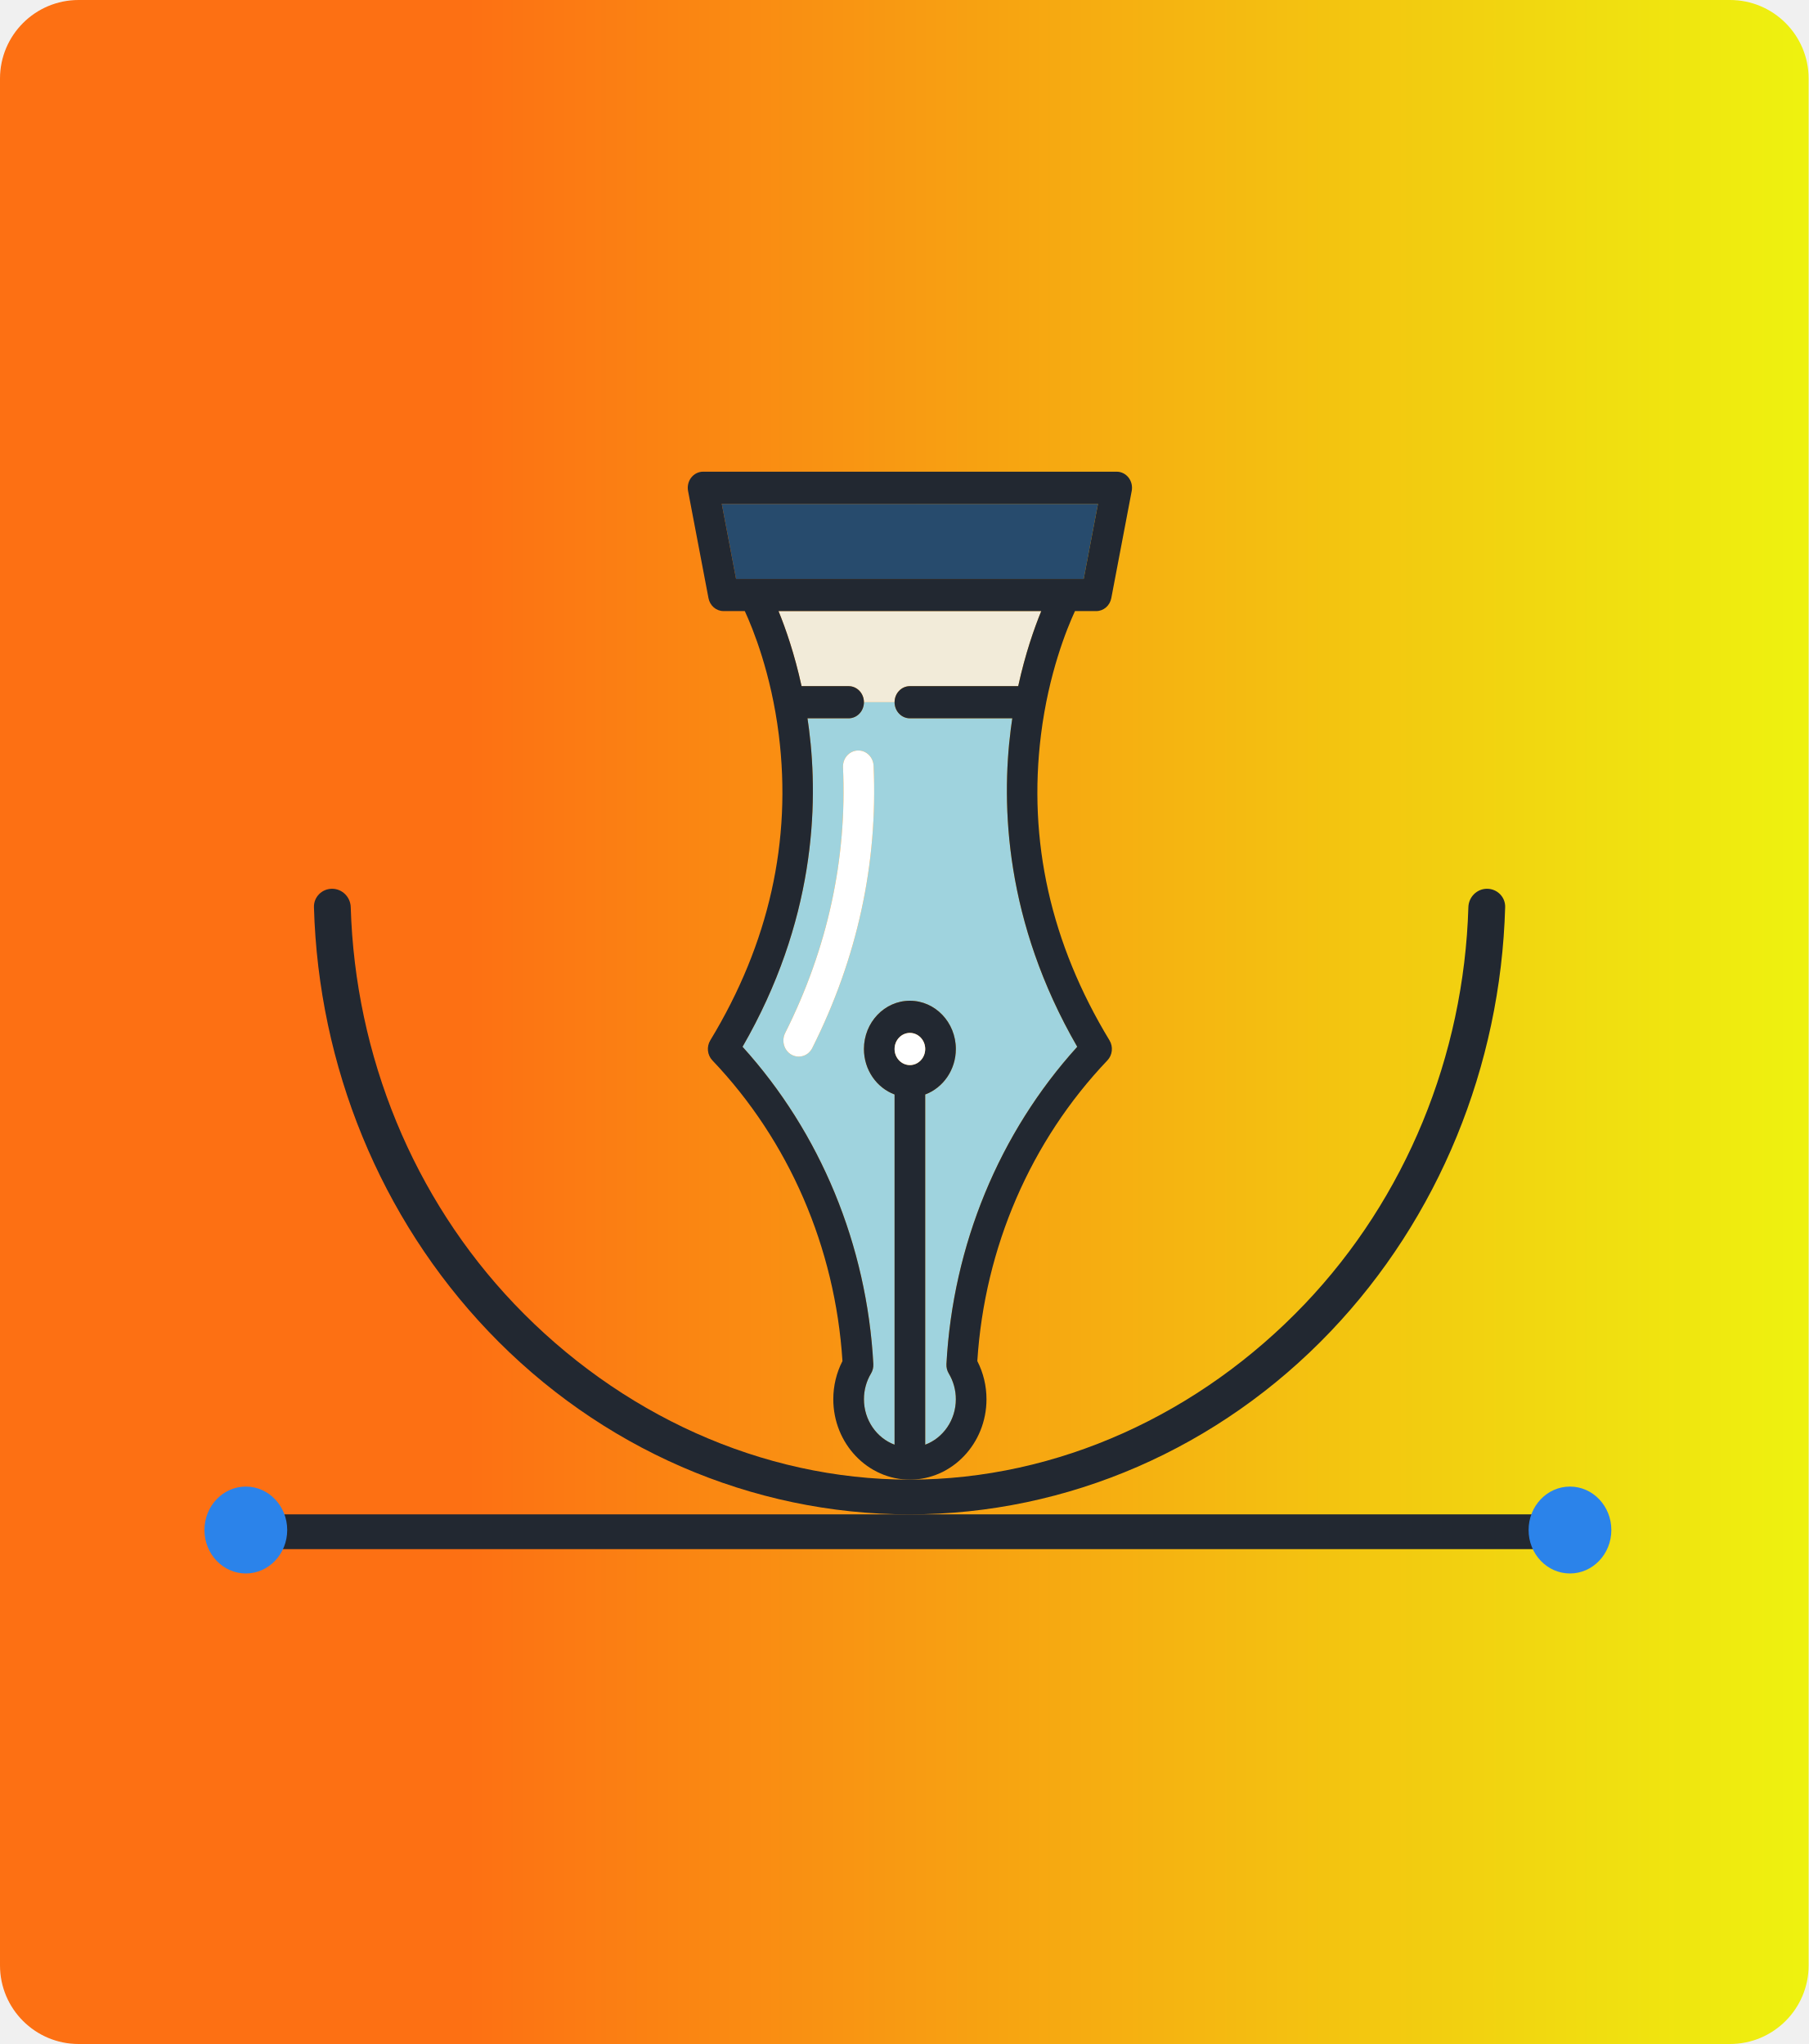
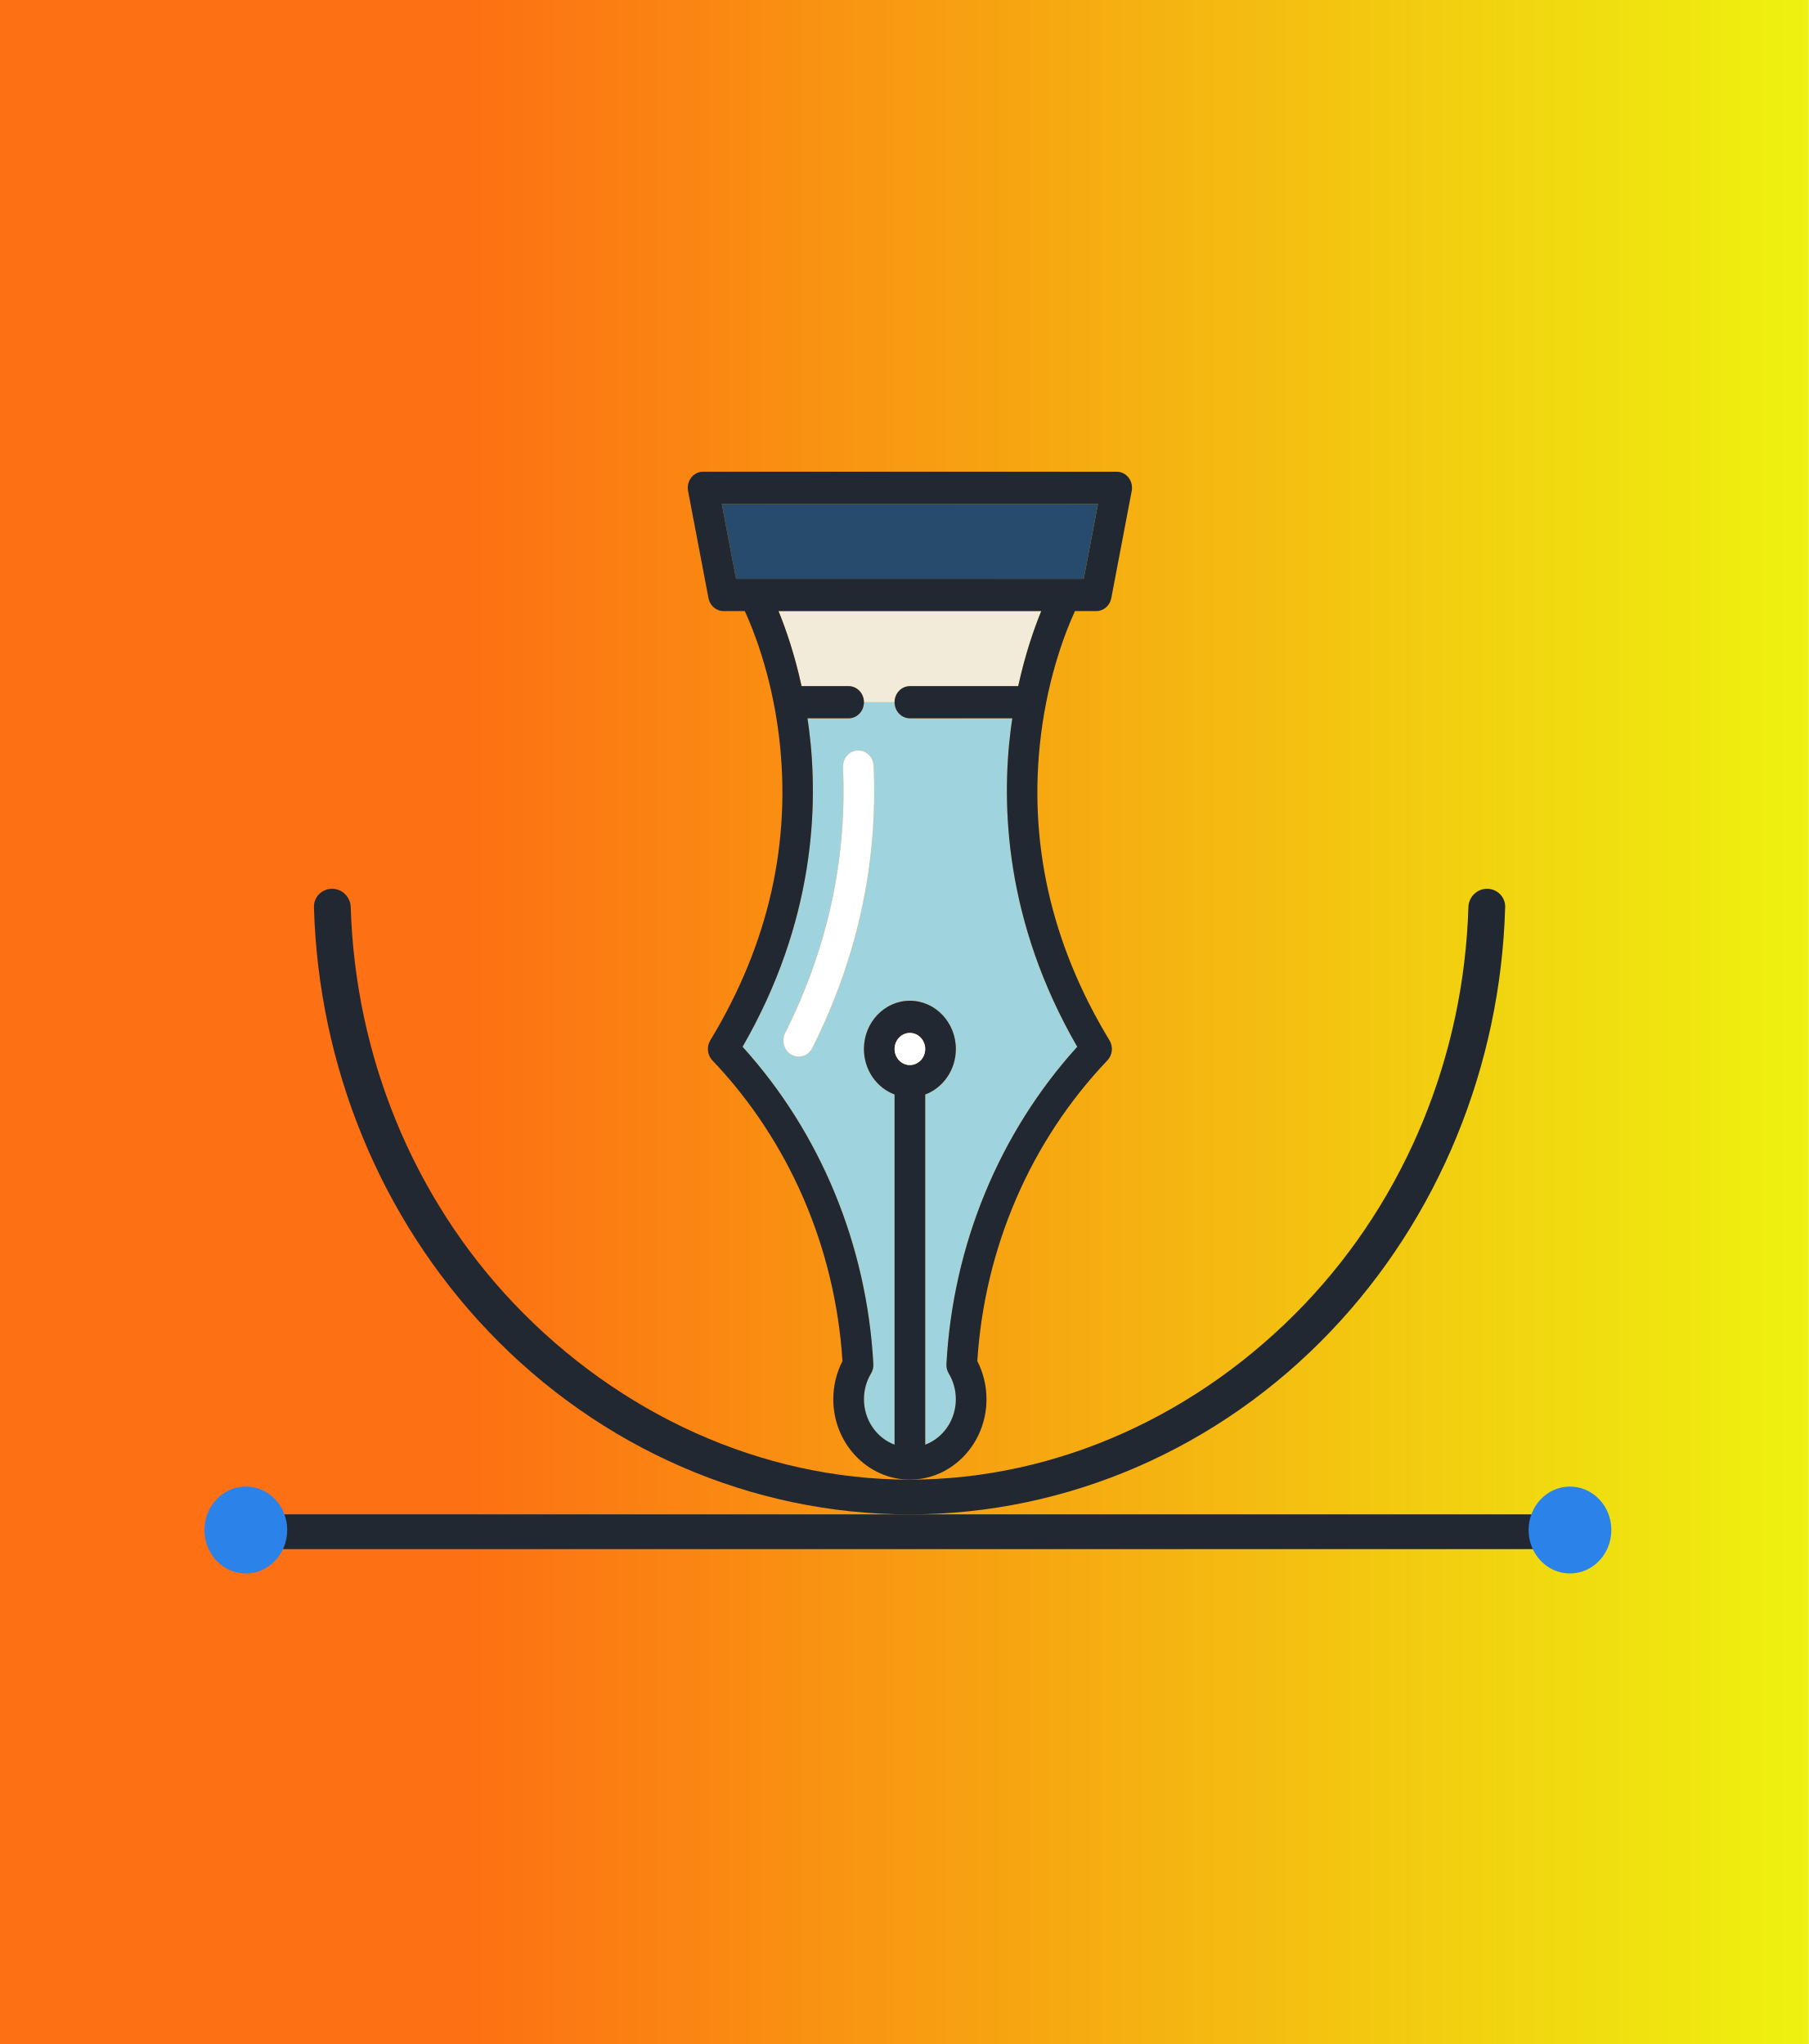
<svg xmlns="http://www.w3.org/2000/svg" width="345" height="390" viewBox="0 0 345 390" fill="none">
-   <rect width="345" height="390" rx="15" fill="url(#paint0_linear_190_194)" />
-   <path d="M283.655 169.579C285.592 169.579 287.167 171.15 287.113 173.086C286.263 203.472 274.398 232.428 253.871 253.986C232.555 276.372 203.645 288.948 173.5 288.948C143.355 288.948 114.444 276.372 93.129 253.986C72.601 232.428 60.736 203.472 59.887 173.086C59.833 171.15 61.408 169.579 63.344 169.579V169.579C65.281 169.579 66.845 171.15 66.903 173.086C67.75 201.519 78.875 228.601 98.087 248.778C118.088 269.783 145.215 282.317 173.5 282.317C201.785 282.317 228.912 269.783 248.912 248.778C268.125 228.601 279.25 201.519 280.097 173.086C280.155 171.15 281.719 169.579 283.655 169.579V169.579Z" fill="#222831" />
+   <rect width="345" height="390" fill="url(#paint0_linear_190_194)" />
+   <path d="M283.655 169.579C285.592 169.579 287.167 171.15 287.113 173.086C286.263 203.472 274.398 232.428 253.871 253.986C232.555 276.372 203.645 288.948 173.5 288.948C143.355 288.948 114.444 276.372 93.129 253.986C72.601 232.428 60.736 203.472 59.887 173.086C59.833 171.15 61.408 169.579 63.344 169.579C65.281 169.579 66.845 171.15 66.903 173.086C67.75 201.519 78.875 228.601 98.087 248.778C118.088 269.783 145.215 282.317 173.5 282.317C201.785 282.317 228.912 269.783 248.912 248.778C268.125 228.601 279.25 201.519 280.097 173.086C280.155 171.15 281.719 169.579 283.655 169.579Z" fill="#222831" />
  <rect x="47.209" y="288.948" width="252.582" height="6.632" rx="3.316" fill="#222831" />
  <ellipse cx="46.893" cy="291.932" rx="7.893" ry="8.29" fill="#2B83EA" />
  <ellipse cx="299.475" cy="291.932" rx="7.893" ry="8.29" fill="#2B83EA" />
  <path d="M148.504 116.596C149.839 119.859 151.556 124.747 152.902 130.918H161.875C163.489 130.918 164.797 132.292 164.797 133.987H170.641C170.641 132.292 171.95 130.918 173.563 130.918L194.225 130.917C195.571 124.746 197.288 119.858 198.623 116.596H148.504Z" fill="#F2EBD9" />
  <path d="M164.797 133.987C164.797 135.682 163.489 137.056 161.875 137.056H154.029C154.129 137.727 154.226 138.404 154.315 139.097C156.177 153.671 155.422 175.853 141.642 199.729C156.521 216.169 165.359 237.567 166.591 260.259C166.625 260.897 166.469 261.53 166.145 262.071C165.263 263.539 164.797 265.234 164.797 266.973C164.797 270.973 167.241 274.385 170.642 275.651V208.83C167.241 207.563 164.797 204.151 164.797 200.151C164.797 195.074 168.73 190.944 173.564 190.944C178.398 190.944 182.33 195.074 182.33 200.151C182.33 204.151 179.887 207.563 176.486 208.83V275.651C179.887 274.384 182.33 270.973 182.33 266.972C182.33 265.233 181.864 263.538 180.983 262.071C180.658 261.53 180.502 260.897 180.537 260.259C181.768 237.567 190.606 216.168 205.485 199.729C191.705 175.853 190.95 153.67 192.813 139.096C192.901 138.404 192.998 137.726 193.099 137.055L173.564 137.056C171.949 137.056 170.642 135.682 170.642 133.987H164.797ZM166.643 146.12C167.475 164.731 163.538 182.847 154.943 199.964C154.19 201.463 152.422 202.037 150.995 201.247C149.568 200.456 149.021 198.6 149.774 197.101C157.876 180.965 161.588 163.91 160.806 146.408C160.73 144.715 161.975 143.278 163.587 143.198C163.634 143.196 163.681 143.195 163.727 143.195C165.278 143.196 166.57 144.477 166.643 146.12Z" fill="#9FD3DE" />
  <path d="M203.269 110.458C203.281 110.458 206.721 110.458 206.721 110.458L209.448 96.138L137.679 96.138L140.406 110.458L203.269 110.458Z" fill="#274B6D" />
  <path d="M131.249 93.671L135.146 114.129C135.419 115.563 136.618 116.596 138.011 116.596H142.073C143.612 119.929 147.096 128.47 148.556 140.18C151.081 160.424 146.684 180.046 135.488 198.502C134.752 199.715 134.917 201.303 135.886 202.321C150.524 217.693 159.316 238.037 160.702 259.695C159.555 261.926 158.953 264.421 158.953 266.972C158.953 275.433 165.507 282.317 173.564 282.317C181.62 282.317 188.175 275.433 188.175 266.972C188.175 264.421 187.573 261.926 186.426 259.695C187.812 238.037 196.604 217.693 211.242 202.321C212.211 201.303 212.376 199.715 211.64 198.502C200.444 180.046 196.047 160.423 198.572 140.18C200.032 128.468 203.517 119.927 205.054 116.596H209.117C210.51 116.596 211.709 115.563 211.982 114.129L215.878 93.671C216.05 92.769 215.828 91.834 215.273 91.123C214.717 90.412 213.888 90 213.013 90H134.115C133.239 90 132.41 90.412 131.855 91.123C131.3 91.834 131.078 92.769 131.249 93.671ZM209.449 96.138L206.721 110.458H203.281C203.27 110.458 140.407 110.458 140.407 110.458L137.679 96.138H209.449ZM194.226 130.917L173.564 130.918C171.95 130.918 170.642 132.292 170.642 133.987C170.642 135.682 171.95 137.056 173.564 137.056L193.099 137.055C192.998 137.726 192.901 138.404 192.813 139.097C190.951 153.671 191.706 175.853 205.486 199.729C190.607 216.169 181.769 237.567 180.537 260.259C180.503 260.897 180.658 261.53 180.983 262.071C181.865 263.539 182.331 265.234 182.331 266.973C182.331 270.973 179.887 274.385 176.486 275.651V208.83C179.887 207.563 182.331 204.151 182.331 200.151C182.331 195.074 178.398 190.944 173.564 190.944C168.73 190.944 164.798 195.074 164.798 200.151C164.798 204.151 167.241 207.563 170.642 208.83V275.651C167.241 274.384 164.798 270.973 164.798 266.972C164.798 265.233 165.264 263.538 166.145 262.071C166.47 261.53 166.625 260.897 166.591 260.259C165.36 237.567 156.522 216.168 141.642 199.729C155.423 175.853 156.178 153.67 154.315 139.096C154.227 138.404 154.13 137.726 154.029 137.055H161.875C163.489 137.055 164.797 135.682 164.797 133.987C164.797 132.291 163.489 130.918 161.875 130.918H152.902C151.556 124.746 149.839 119.858 148.504 116.595H198.624C197.289 119.858 195.572 124.746 194.226 130.917ZM173.564 203.219C171.952 203.219 170.642 201.843 170.642 200.15C170.642 198.458 171.952 197.082 173.564 197.082C175.175 197.082 176.486 198.458 176.486 200.15C176.486 201.843 175.175 203.219 173.564 203.219Z" fill="#222831" />
  <path d="M173.564 203.219C171.952 203.219 170.642 201.843 170.642 200.15C170.642 198.458 171.952 197.082 173.564 197.082C175.175 197.082 176.486 198.458 176.486 200.15C176.486 201.843 175.175 203.219 173.564 203.219Z" fill="white" />
  <path d="M163.587 143.199C161.975 143.278 160.73 144.715 160.806 146.409C161.588 163.91 157.876 180.966 149.774 197.101C149.021 198.6 149.568 200.457 150.995 201.247C152.422 202.038 154.19 201.463 154.943 199.965C163.539 182.847 167.475 164.732 166.643 146.121C166.57 144.477 165.278 143.196 163.727 143.196C163.681 143.196 163.634 143.197 163.587 143.199Z" fill="white" />
  <defs>
    <linearGradient id="paint0_linear_190_194" x1="89" y1="195" x2="345" y2="195" gradientUnits="userSpaceOnUse">
      <stop stop-color="#FD7013" />
      <stop offset="1" stop-color="#EEF20F" />
    </linearGradient>
  </defs>
</svg>
